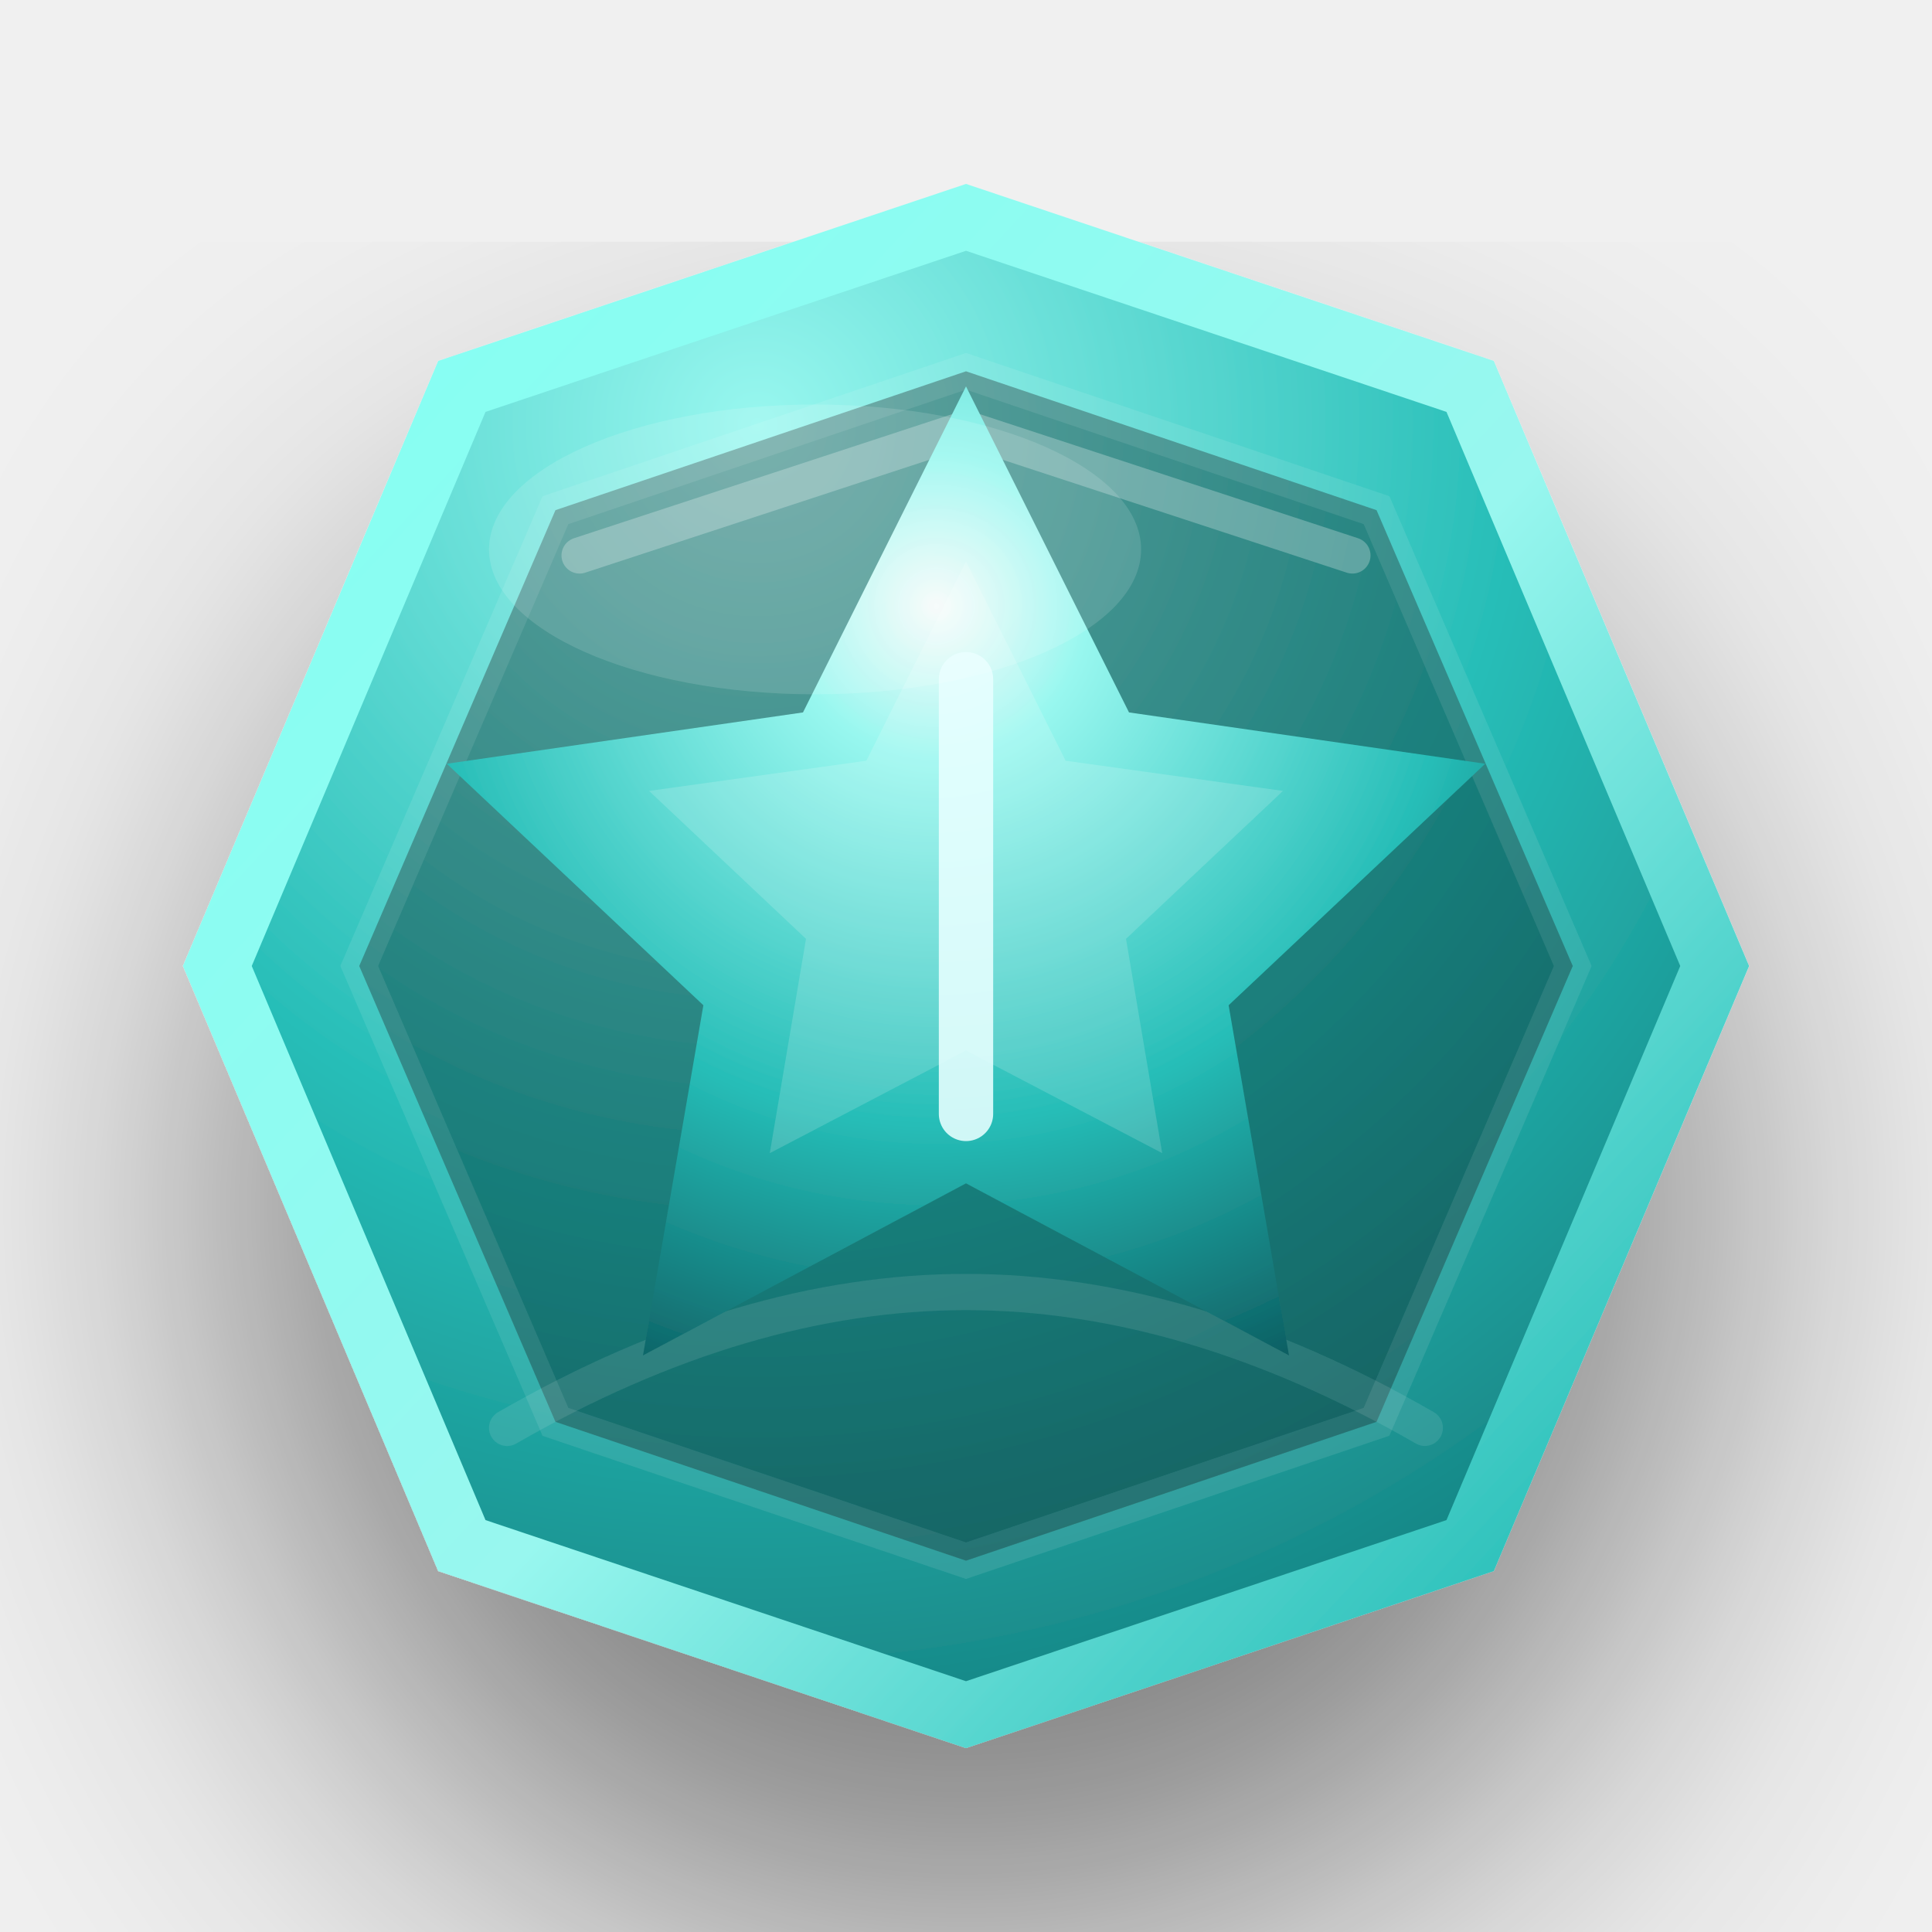
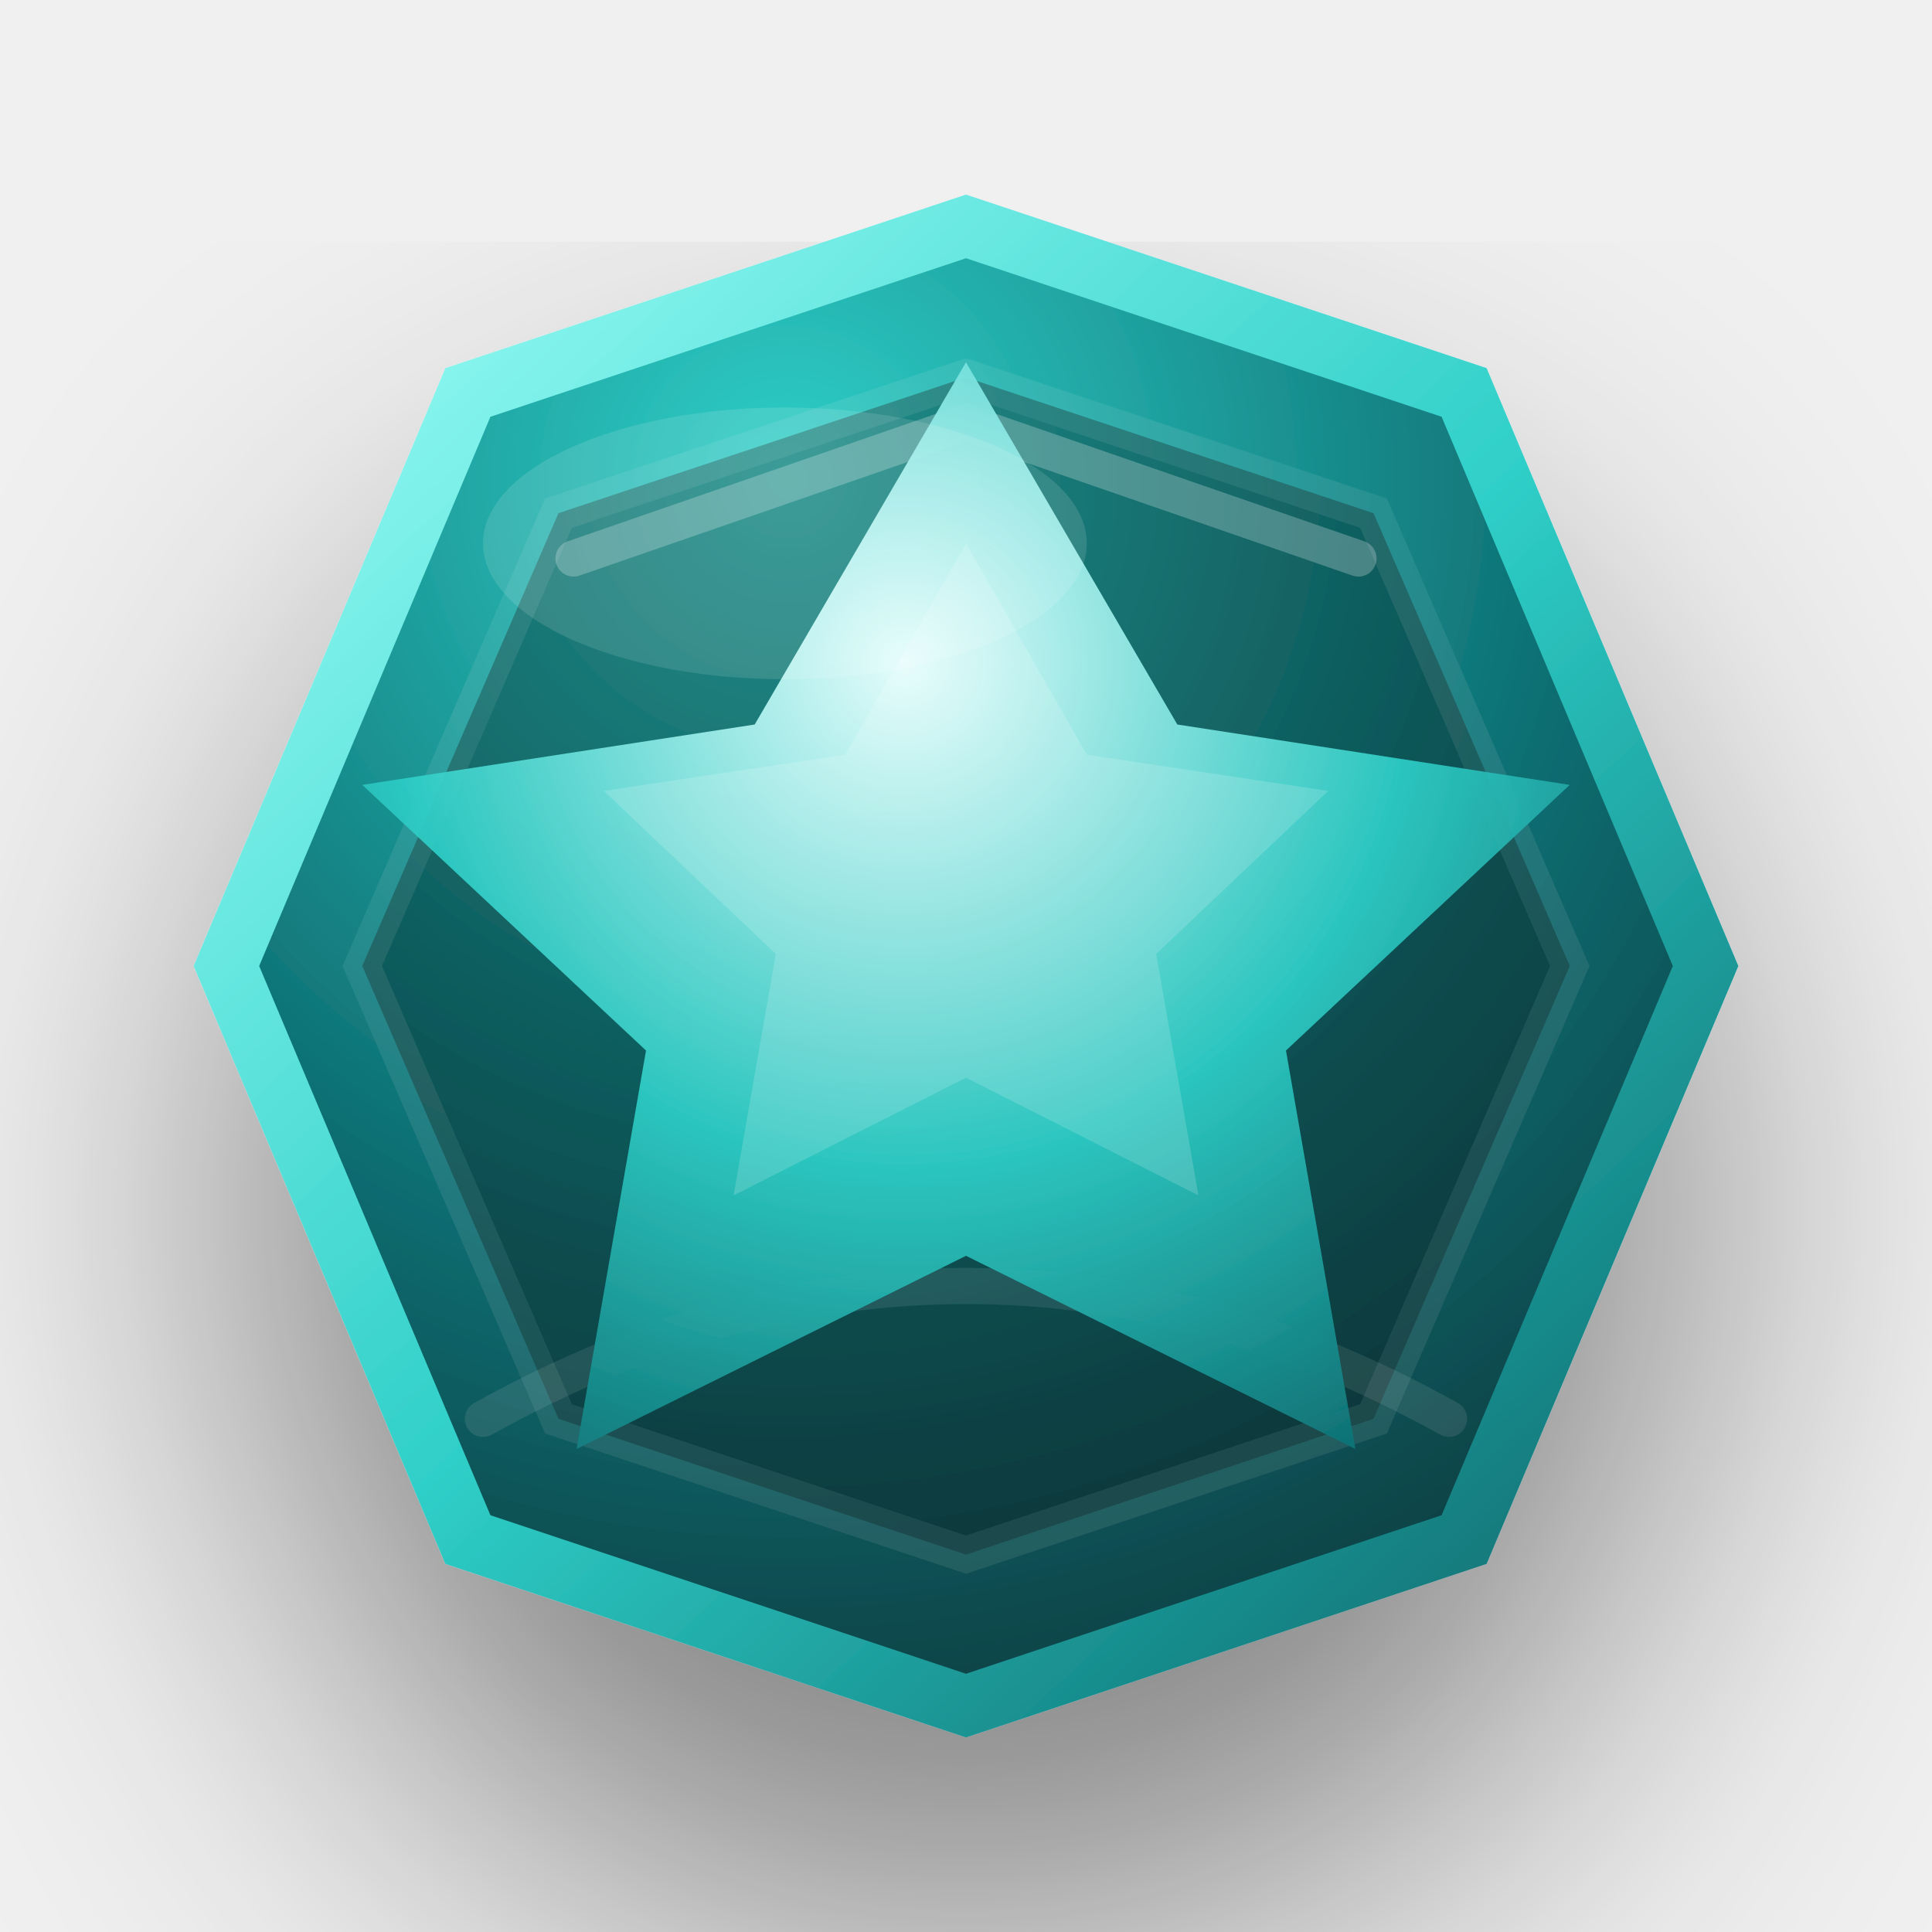
<svg xmlns="http://www.w3.org/2000/svg" width="96" height="96" viewBox="0 0 64 64" fill="none">
  <defs>
-     <radialGradient id="plate" cx="0" cy="0" r="1" gradientUnits="userSpaceOnUse" gradientTransform="translate(25 14) rotate(49) scale(58)">
-       <stop stop-color="#98f7ef" />
-       <stop offset=".44" stop-color="#26bdb7" />
-       <stop offset="1" stop-color="#0c5c60" />
+     <radialGradient id="plate" cx="0" cy="0" r="1" gradientUnits="userSpaceOnUse" gradientTransform="translate(26 16) rotate(50) scale(56)">
+       <stop stop-color="#2fcfc8" />
+       <stop offset=".46" stop-color="#0e6f73" />
+       <stop offset="1" stop-color="#111418" />
    </radialGradient>
-     <linearGradient id="frame" x1="10" y1="12" x2="53" y2="52" gradientUnits="userSpaceOnUse">
-       <stop stop-color="#86fff3" />
-       <stop offset=".55" stop-color="#98f7ef" />
-       <stop offset="1" stop-color="#26bdb7" />
+     <linearGradient id="frame" x1="12" y1="11" x2="52" y2="54" gradientUnits="userSpaceOnUse">
+       <stop stop-color="#8ef8f1" />
+       <stop offset=".5" stop-color="#2fcfc8" />
+       <stop offset="1" stop-color="#0e6f73" />
    </linearGradient>
-     <radialGradient id="gem" cx="0" cy="0" r="1" gradientUnits="userSpaceOnUse" gradientTransform="translate(31 20) rotate(51) scale(28)">
-       <stop stop-color="rgba(255,255,255,.95)" />
-       <stop offset=".18" stop-color="#98f7ef" />
-       <stop offset=".62" stop-color="#26bdb7" />
-       <stop offset="1" stop-color="#0c5c60" />
+     <radialGradient id="coreGem" cx="0" cy="0" r="1" gradientUnits="userSpaceOnUse" gradientTransform="translate(30 22) rotate(51) scale(30)">
+       <stop stop-color="#e7fffe" stop-opacity=".98" />
+       <stop offset=".55" stop-color="#2fcfc8" stop-opacity=".92" />
+       <stop offset="1" stop-color="#0e6f73" stop-opacity=".98" />
    </radialGradient>
-     <filter id="glowFx" x="-35%" y="-35%" width="170%" height="170%">
-       <feDropShadow dx="0" dy="0" stdDeviation="4.5" flood-color="#86fff3" flood-opacity=".32" />
-       <feDropShadow dx="0" dy="8" stdDeviation="8" flood-color="black" flood-opacity=".48" />
+     <linearGradient id="edgeStroke" x1="16" y1="16" x2="48" y2="48">
+       <stop stop-color="rgba(255,255,255,.9)" />
+       <stop offset="1" stop-color="rgba(255,255,255,.2)" />
+     </linearGradient>
+     <filter id="glow" x="-30%" y="-30%" width="160%" height="160%">
+       <feDropShadow dx="0" dy="0" stdDeviation="4" flood-color="#8ef8f1" flood-opacity=".3" />
+       <feDropShadow dx="0" dy="8" stdDeviation="7" flood-color="black" flood-opacity=".45" />
    </filter>
  </defs>
-   <g filter="url(#glowFx)">
-     <path d="M32 7.2 48.7 12.8 56.8 32 48.7 51.2 32 56.8 15.3 51.2 7.2 32 15.3 12.8 32 7.2Z" fill="url(#plate)" stroke="url(#frame)" stroke-width="2.1" />
-     <path d="M32 12.3 45.6 16.9 52.1 32 45.6 47.1 32 51.7 18.4 47.1 11.9 32 18.4 16.9 32 12.3Z" fill="rgba(5,7,9,.34)" stroke="rgba(255,255,255,.09)" stroke-width="1.15" />
-     <path d="M19.2 18.4 32 14.2 44.8 18.4" stroke="rgba(255,255,255,.26)" stroke-width="1.2" stroke-linecap="round" />
-     <path d="M16.8 47.3c5.2-3 10.3-4.5 15.2-4.5 4.9 0 10 1.5 15.2 4.5" stroke="rgba(255,255,255,.1)" stroke-width="1.2" stroke-linecap="round" />
-     <path d="M32 12.8 37.4 23.6l11.8 1.7-8.5 8 2 11.6L32 39.2l-10.7 5.7 2-11.6-8.5-8 11.8-1.7L32 12.8Z" fill="url(#gem)" />
-     <path d="M32 18.6 35.3 25.2l7.2 1-5.2 4.9 1.2 7.1L32 34.8l-6.5 3.4 1.2-7.1-5.2-4.9 7.2-1L32 18.6Z" fill="rgba(255,255,255,.16)" />
-     <path d="M32 22.5v14.4" stroke="#e8ffff" stroke-opacity="0.88" stroke-width="1.8" stroke-linecap="round" />
-     <ellipse cx="27" cy="18.2" rx="10.8" ry="4.8" fill="white" fill-opacity=".13" />
+   <g filter="url(#glow)">
+     <path d="M32 7.5 48.5 13 56.5 32 48.5 51 32 56.5 15.5 51 7.5 32 15.5 13 32 7.5Z" fill="url(#plate)" stroke="url(#frame)" stroke-width="2" />
+     <path d="M32 12.5 45.5 17 52 32 45.5 47 32 51.5 18.5 47 12 32 18.5 17 32 12.5Z" fill="rgba(6,8,8,.32)" stroke="rgba(255,255,255,.08)" stroke-width="1.2" />
+     <path d="M19 18.5 32 14l13 4.5" stroke="rgba(255,255,255,.24)" stroke-width="1.2" stroke-linecap="round" />
+     <path d="M16 47c5.4-3 10.7-4.4 16-4.4 5.3 0 10.6 1.4 16 4.4" stroke="rgba(255,255,255,.09)" stroke-width="1.2" stroke-linecap="round" />
+     <path d="M32 12 39 24l13 2-9.4 8.8 2.3 13.2L32 41.6 19.1 48 21.4 34.8 12 26l13-2 7-12Z" fill="url(#coreGem)" />
+     <path d="M32 18 36 25l8 1.2-5.7 5.4 1.4 8L32 35.7l-7.7 3.9 1.4-8-5.7-5.4L28 25l4-7Z" fill="rgba(255,255,255,.16)" />
+     <ellipse cx="26" cy="18" rx="10" ry="4.5" fill="white" fill-opacity=".12" />
  </g>
</svg>
